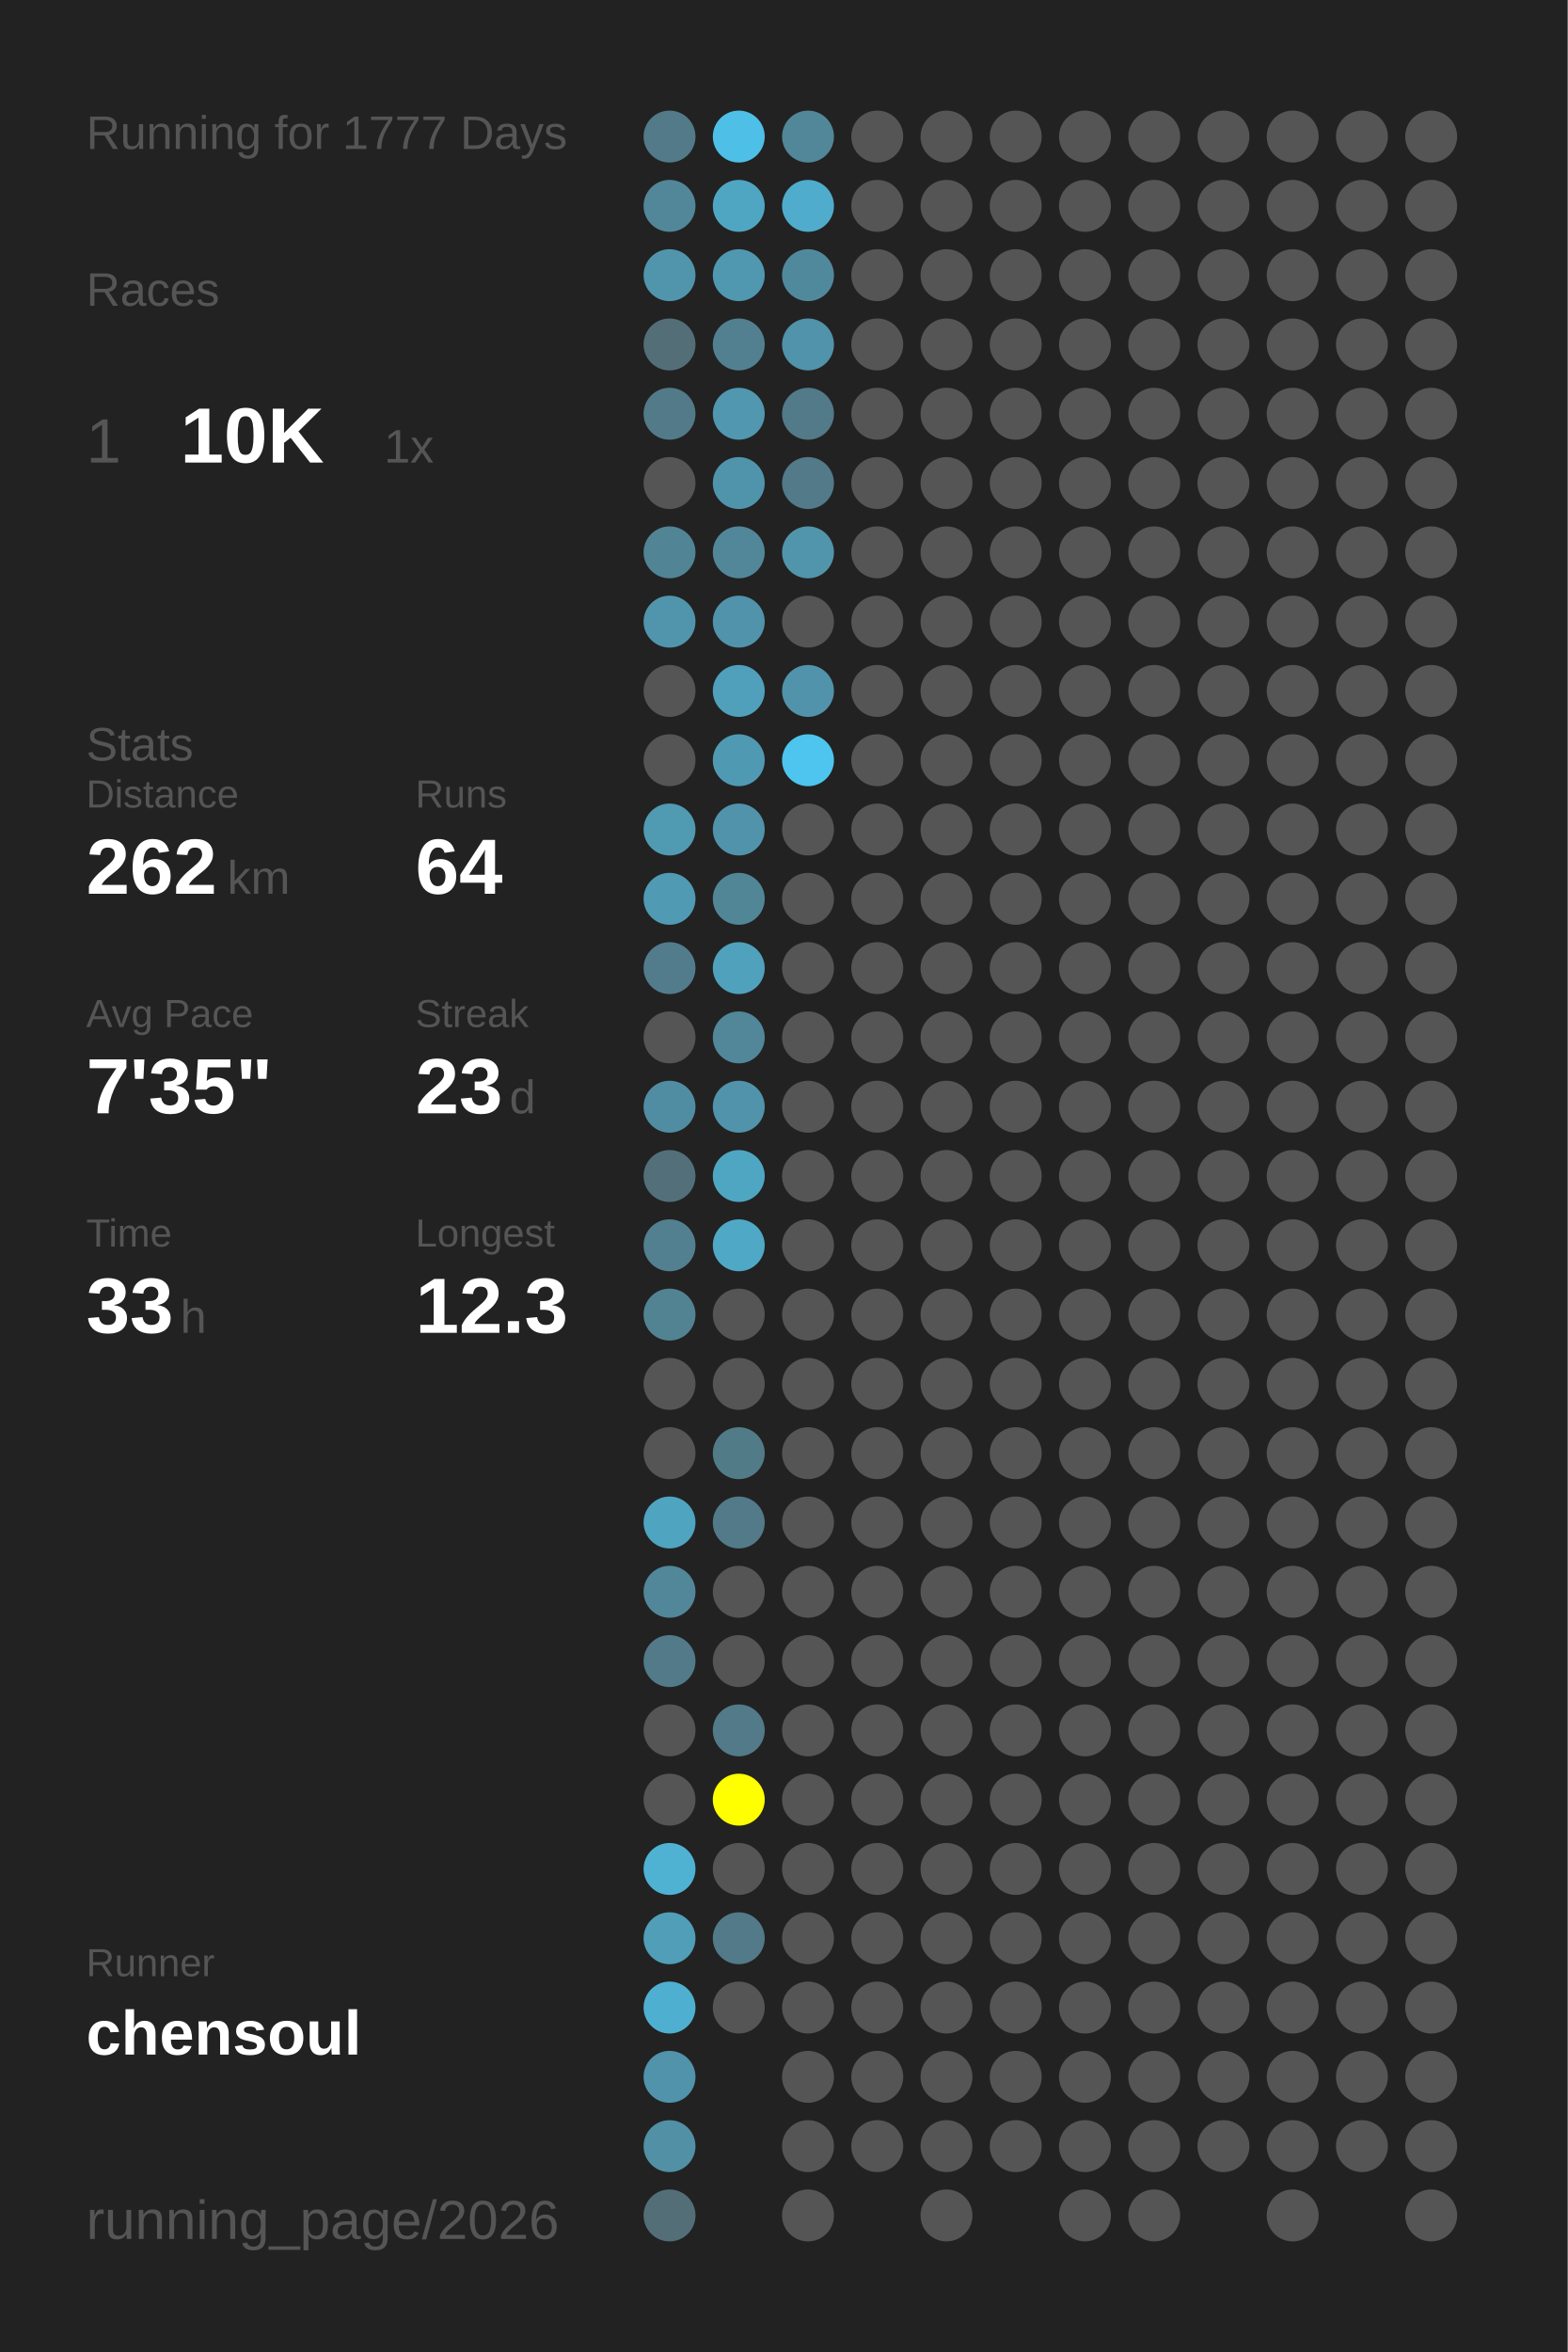
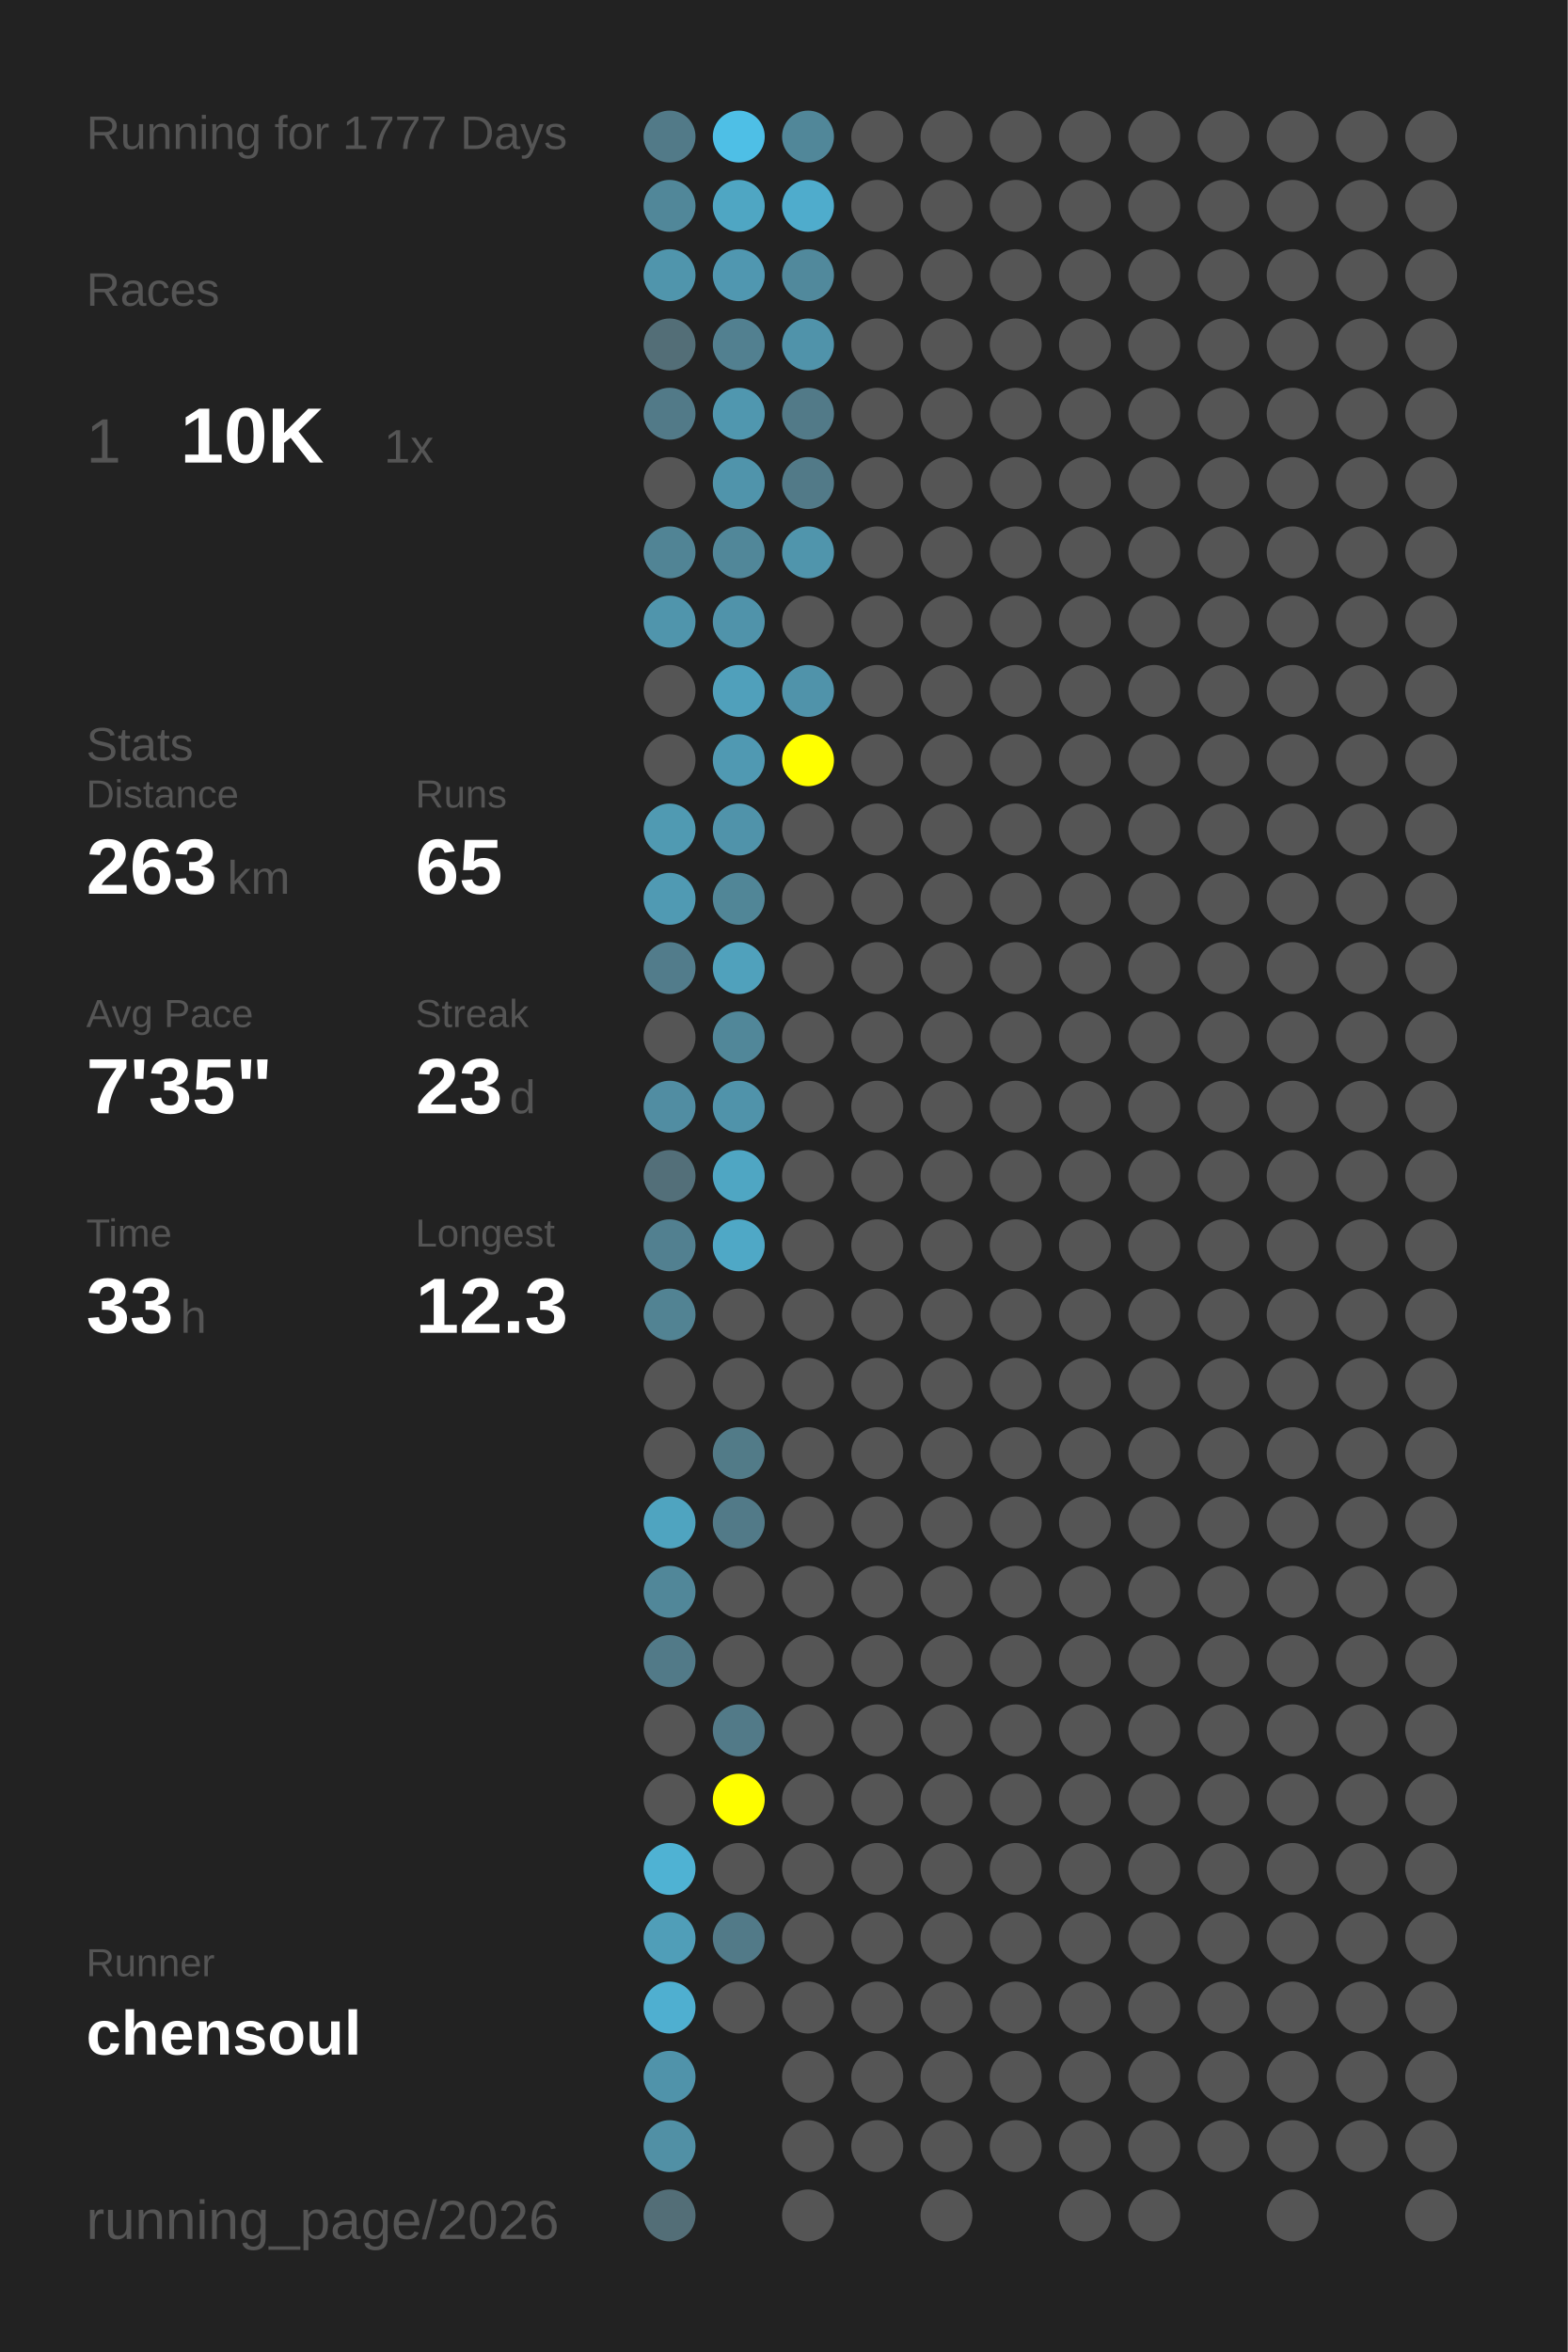
<svg xmlns="http://www.w3.org/2000/svg" baseProfile="full" height="300mm" version="1.1" viewBox="0,0,200,300" width="200mm">
  <defs />
  <rect fill="#222222" height="300" width="200" x="0" y="0" />
  <text fill="#555555" style="font-size:6px; font-family:Arial;" x="11" y="19">Running for 1777 Days</text>
  <text fill="#555555" style="font-size:6px; font-family:Arial;" x="11" y="39">Races</text>
  <text fill="#555555" style="font-size:8px; font-family:Arial;" x="11" y="59">1</text>
  <text fill="#FFFFFF" style="font-size:10px; font-family:Arial; font-weight:bold;" x="23" y="59">10K</text>
  <text fill="#555555" style="font-size:6px; font-family:Arial;" x="49" y="59">1x</text>
  <text fill="#555555" style="font-size:6px; font-family:Arial;" x="11" y="97">Stats</text>
  <text fill="#555555" style="font-size:5px; font-family:Arial;" x="11" y="103">Distance</text>
-   <text fill="#FFFFFF" style="font-size:10px; font-family:Arial; font-weight:bold;" x="11" y="114">262</text>
+   <text fill="#FFFFFF" style="font-size:10px; font-family:Arial; font-weight:bold;" x="11" y="114">263</text>
  <text fill="#555555" style="font-size:6px; font-family:Arial;" x="29" y="114">km</text>
  <text fill="#555555" style="font-size:5px; font-family:Arial;" x="53" y="103">Runs</text>
-   <text fill="#FFFFFF" style="font-size:10px; font-family:Arial; font-weight:bold;" x="53" y="114">64</text>
+   <text fill="#FFFFFF" style="font-size:10px; font-family:Arial; font-weight:bold;" x="53" y="114">65</text>
  <text fill="#555555" style="font-size:5px; font-family:Arial;" x="11" y="131">Avg Pace</text>
  <text fill="#FFFFFF" style="font-size:10px; font-family:Arial; font-weight:bold;" x="11" y="142">7'35"</text>
  <text fill="#555555" style="font-size:5px; font-family:Arial;" x="53" y="131">Streak</text>
  <text fill="#FFFFFF" style="font-size:10px; font-family:Arial; font-weight:bold;" x="53" y="142">23</text>
  <text fill="#555555" style="font-size:6px; font-family:Arial;" x="65" y="142">d</text>
  <text fill="#555555" style="font-size:5px; font-family:Arial;" x="11" y="159">Time</text>
  <text fill="#FFFFFF" style="font-size:10px; font-family:Arial; font-weight:bold;" x="11" y="170">33</text>
  <text fill="#555555" style="font-size:6px; font-family:Arial;" x="23" y="170">h</text>
  <text fill="#555555" style="font-size:5px; font-family:Arial;" x="53" y="159">Longest</text>
  <text fill="#FFFFFF" style="font-size:10px; font-family:Arial; font-weight:bold;" x="53" y="170">12.3</text>
  <text fill="#555555" style="font-size:5px; font-family:Arial;" x="11" y="252.065">Runner</text>
  <text fill="#FFFFFF" style="font-size:8px; font-family:Arial; font-weight:bold;" x="11" y="262.065">chensoul</text>
  <text fill="#555555" style="font-size:7px; font-family:Arial;" x="11" y="285.581">running_page/2026</text>
  <circle cx="85.417" cy="17.419" fill="#527a88" r="3.312" />
  <circle cx="85.417" cy="26.258" fill="#518799" r="3.312" />
  <circle cx="85.417" cy="35.097" fill="#5095ac" r="3.312" />
  <circle cx="85.417" cy="43.935" fill="#536e77" r="3.312" />
  <circle cx="85.417" cy="52.774" fill="#527a88" r="3.312" />
  <circle cx="85.417" cy="61.613" fill="#555555" r="3.312" />
  <circle cx="85.417" cy="70.452" fill="#518495" r="3.312" />
  <circle cx="85.417" cy="79.29" fill="#5095ac" r="3.312" />
  <circle cx="85.417" cy="88.129" fill="#555555" r="3.312" />
  <circle cx="85.417" cy="96.968" fill="#555555" r="3.312" />
  <circle cx="85.417" cy="105.806" fill="#509ab2" r="3.312" />
  <circle cx="85.417" cy="114.645" fill="#509ab3" r="3.312" />
  <circle cx="85.417" cy="123.484" fill="#527c8b" r="3.312" />
  <circle cx="85.417" cy="132.323" fill="#555555" r="3.312" />
  <circle cx="85.417" cy="141.161" fill="#518da2" r="3.312" />
  <circle cx="85.417" cy="150" fill="#536f79" r="3.312" />
  <circle cx="85.417" cy="158.839" fill="#528090" r="3.312" />
  <circle cx="85.417" cy="167.677" fill="#528393" r="3.312" />
  <circle cx="85.417" cy="176.516" fill="#555555" r="3.312" />
  <circle cx="85.417" cy="185.355" fill="#555555" r="3.312" />
  <circle cx="85.417" cy="194.194" fill="#4fa4c0" r="3.312" />
  <circle cx="85.417" cy="203.032" fill="#518799" r="3.312" />
  <circle cx="85.417" cy="211.871" fill="#527a88" r="3.312" />
  <circle cx="85.417" cy="220.71" fill="#555555" r="3.312" />
  <circle cx="85.417" cy="229.548" fill="#555555" r="3.312" />
  <circle cx="85.417" cy="238.387" fill="#4fb2d3" r="3.312" />
  <circle cx="85.417" cy="247.226" fill="#509eb8" r="3.312" />
  <circle cx="85.417" cy="256.065" fill="#4fafd0" r="3.312" />
  <circle cx="85.417" cy="264.903" fill="#5093aa" r="3.312" />
  <circle cx="85.417" cy="273.742" fill="#5190a5" r="3.312" />
  <circle cx="85.417" cy="282.581" fill="#536e77" r="3.312" />
  <circle cx="94.25" cy="17.419" fill="#4ebfe6" r="3.312" />
  <circle cx="94.25" cy="26.258" fill="#4fa6c3" r="3.312" />
  <circle cx="94.25" cy="35.097" fill="#5097b0" r="3.312" />
  <circle cx="94.25" cy="43.935" fill="#528090" r="3.312" />
  <circle cx="94.25" cy="52.774" fill="#5097af" r="3.312" />
  <circle cx="94.25" cy="61.613" fill="#5094ab" r="3.312" />
  <circle cx="94.25" cy="70.452" fill="#518799" r="3.312" />
  <circle cx="94.25" cy="79.29" fill="#5093aa" r="3.312" />
  <circle cx="94.25" cy="88.129" fill="#50a0bb" r="3.312" />
  <circle cx="94.25" cy="96.968" fill="#5099b2" r="3.312" />
  <circle cx="94.25" cy="105.806" fill="#5093aa" r="3.312" />
  <circle cx="94.25" cy="114.645" fill="#518697" r="3.312" />
  <circle cx="94.25" cy="123.484" fill="#50a1bc" r="3.312" />
  <circle cx="94.25" cy="132.323" fill="#518799" r="3.312" />
  <circle cx="94.25" cy="141.161" fill="#5093aa" r="3.312" />
  <circle cx="94.25" cy="150" fill="#4fa6c3" r="3.312" />
  <circle cx="94.25" cy="158.839" fill="#4fa8c6" r="3.312" />
  <circle cx="94.25" cy="167.677" fill="#555555" r="3.312" />
  <circle cx="94.25" cy="176.516" fill="#555555" r="3.312" />
  <circle cx="94.25" cy="185.355" fill="#527b88" r="3.312" />
  <circle cx="94.25" cy="194.194" fill="#527a88" r="3.312" />
  <circle cx="94.25" cy="203.032" fill="#555555" r="3.312" />
  <circle cx="94.25" cy="211.871" fill="#555555" r="3.312" />
  <circle cx="94.25" cy="220.71" fill="#527a88" r="3.312" />
  <circle cx="94.25" cy="229.548" fill="#FFFF00" r="3.312" />
  <circle cx="94.25" cy="238.387" fill="#555555" r="3.312" />
  <circle cx="94.25" cy="247.226" fill="#527a88" r="3.312" />
  <circle cx="94.25" cy="256.065" fill="#555555" r="3.312" />
  <circle cx="103.083" cy="17.419" fill="#518799" r="3.312" />
  <circle cx="103.083" cy="26.258" fill="#4faccc" r="3.312" />
  <circle cx="103.083" cy="35.097" fill="#51899c" r="3.312" />
  <circle cx="103.083" cy="43.935" fill="#5093aa" r="3.312" />
  <circle cx="103.083" cy="52.774" fill="#527a88" r="3.312" />
  <circle cx="103.083" cy="61.613" fill="#527a88" r="3.312" />
  <circle cx="103.083" cy="70.452" fill="#5095ac" r="3.312" />
  <circle cx="103.083" cy="79.29" fill="#555555" r="3.312" />
  <circle cx="103.083" cy="88.129" fill="#5093aa" r="3.312" />
-   <circle cx="103.083" cy="96.968" fill="#4dc5ee" r="3.312" />
+   <circle cx="103.083" cy="96.968" fill="#FFFF00" r="3.312" />
  <circle cx="103.083" cy="105.806" fill="#555555" r="3.312" />
  <circle cx="103.083" cy="114.645" fill="#555555" r="3.312" />
  <circle cx="103.083" cy="123.484" fill="#555555" r="3.312" />
  <circle cx="103.083" cy="132.323" fill="#555555" r="3.312" />
  <circle cx="103.083" cy="141.161" fill="#555555" r="3.312" />
  <circle cx="103.083" cy="150" fill="#555555" r="3.312" />
  <circle cx="103.083" cy="158.839" fill="#555555" r="3.312" />
  <circle cx="103.083" cy="167.677" fill="#555555" r="3.312" />
  <circle cx="103.083" cy="176.516" fill="#555555" r="3.312" />
  <circle cx="103.083" cy="185.355" fill="#555555" r="3.312" />
  <circle cx="103.083" cy="194.194" fill="#555555" r="3.312" />
  <circle cx="103.083" cy="203.032" fill="#555555" r="3.312" />
  <circle cx="103.083" cy="211.871" fill="#555555" r="3.312" />
  <circle cx="103.083" cy="220.71" fill="#555555" r="3.312" />
  <circle cx="103.083" cy="229.548" fill="#555555" r="3.312" />
  <circle cx="103.083" cy="238.387" fill="#555555" r="3.312" />
  <circle cx="103.083" cy="247.226" fill="#555555" r="3.312" />
  <circle cx="103.083" cy="256.065" fill="#555555" r="3.312" />
  <circle cx="103.083" cy="264.903" fill="#555555" r="3.312" />
  <circle cx="103.083" cy="273.742" fill="#555555" r="3.312" />
  <circle cx="103.083" cy="282.581" fill="#555555" r="3.312" />
  <circle cx="111.917" cy="17.419" fill="#555555" r="3.312" />
  <circle cx="111.917" cy="26.258" fill="#555555" r="3.312" />
  <circle cx="111.917" cy="35.097" fill="#555555" r="3.312" />
  <circle cx="111.917" cy="43.935" fill="#555555" r="3.312" />
  <circle cx="111.917" cy="52.774" fill="#555555" r="3.312" />
  <circle cx="111.917" cy="61.613" fill="#555555" r="3.312" />
  <circle cx="111.917" cy="70.452" fill="#555555" r="3.312" />
  <circle cx="111.917" cy="79.29" fill="#555555" r="3.312" />
  <circle cx="111.917" cy="88.129" fill="#555555" r="3.312" />
  <circle cx="111.917" cy="96.968" fill="#555555" r="3.312" />
  <circle cx="111.917" cy="105.806" fill="#555555" r="3.312" />
  <circle cx="111.917" cy="114.645" fill="#555555" r="3.312" />
  <circle cx="111.917" cy="123.484" fill="#555555" r="3.312" />
  <circle cx="111.917" cy="132.323" fill="#555555" r="3.312" />
  <circle cx="111.917" cy="141.161" fill="#555555" r="3.312" />
  <circle cx="111.917" cy="150" fill="#555555" r="3.312" />
  <circle cx="111.917" cy="158.839" fill="#555555" r="3.312" />
  <circle cx="111.917" cy="167.677" fill="#555555" r="3.312" />
  <circle cx="111.917" cy="176.516" fill="#555555" r="3.312" />
  <circle cx="111.917" cy="185.355" fill="#555555" r="3.312" />
  <circle cx="111.917" cy="194.194" fill="#555555" r="3.312" />
  <circle cx="111.917" cy="203.032" fill="#555555" r="3.312" />
  <circle cx="111.917" cy="211.871" fill="#555555" r="3.312" />
  <circle cx="111.917" cy="220.71" fill="#555555" r="3.312" />
  <circle cx="111.917" cy="229.548" fill="#555555" r="3.312" />
  <circle cx="111.917" cy="238.387" fill="#555555" r="3.312" />
  <circle cx="111.917" cy="247.226" fill="#555555" r="3.312" />
  <circle cx="111.917" cy="256.065" fill="#555555" r="3.312" />
  <circle cx="111.917" cy="264.903" fill="#555555" r="3.312" />
  <circle cx="111.917" cy="273.742" fill="#555555" r="3.312" />
  <circle cx="120.75" cy="17.419" fill="#555555" r="3.312" />
  <circle cx="120.75" cy="26.258" fill="#555555" r="3.312" />
  <circle cx="120.75" cy="35.097" fill="#555555" r="3.312" />
  <circle cx="120.75" cy="43.935" fill="#555555" r="3.312" />
  <circle cx="120.75" cy="52.774" fill="#555555" r="3.312" />
  <circle cx="120.75" cy="61.613" fill="#555555" r="3.312" />
  <circle cx="120.75" cy="70.452" fill="#555555" r="3.312" />
  <circle cx="120.75" cy="79.29" fill="#555555" r="3.312" />
  <circle cx="120.75" cy="88.129" fill="#555555" r="3.312" />
  <circle cx="120.75" cy="96.968" fill="#555555" r="3.312" />
  <circle cx="120.75" cy="105.806" fill="#555555" r="3.312" />
  <circle cx="120.75" cy="114.645" fill="#555555" r="3.312" />
  <circle cx="120.75" cy="123.484" fill="#555555" r="3.312" />
  <circle cx="120.75" cy="132.323" fill="#555555" r="3.312" />
  <circle cx="120.75" cy="141.161" fill="#555555" r="3.312" />
  <circle cx="120.75" cy="150" fill="#555555" r="3.312" />
  <circle cx="120.75" cy="158.839" fill="#555555" r="3.312" />
  <circle cx="120.75" cy="167.677" fill="#555555" r="3.312" />
  <circle cx="120.75" cy="176.516" fill="#555555" r="3.312" />
  <circle cx="120.75" cy="185.355" fill="#555555" r="3.312" />
  <circle cx="120.75" cy="194.194" fill="#555555" r="3.312" />
  <circle cx="120.75" cy="203.032" fill="#555555" r="3.312" />
  <circle cx="120.75" cy="211.871" fill="#555555" r="3.312" />
  <circle cx="120.75" cy="220.71" fill="#555555" r="3.312" />
  <circle cx="120.75" cy="229.548" fill="#555555" r="3.312" />
  <circle cx="120.75" cy="238.387" fill="#555555" r="3.312" />
  <circle cx="120.75" cy="247.226" fill="#555555" r="3.312" />
  <circle cx="120.75" cy="256.065" fill="#555555" r="3.312" />
  <circle cx="120.75" cy="264.903" fill="#555555" r="3.312" />
  <circle cx="120.75" cy="273.742" fill="#555555" r="3.312" />
  <circle cx="120.75" cy="282.581" fill="#555555" r="3.312" />
  <circle cx="129.583" cy="17.419" fill="#555555" r="3.312" />
  <circle cx="129.583" cy="26.258" fill="#555555" r="3.312" />
  <circle cx="129.583" cy="35.097" fill="#555555" r="3.312" />
  <circle cx="129.583" cy="43.935" fill="#555555" r="3.312" />
  <circle cx="129.583" cy="52.774" fill="#555555" r="3.312" />
  <circle cx="129.583" cy="61.613" fill="#555555" r="3.312" />
  <circle cx="129.583" cy="70.452" fill="#555555" r="3.312" />
  <circle cx="129.583" cy="79.29" fill="#555555" r="3.312" />
  <circle cx="129.583" cy="88.129" fill="#555555" r="3.312" />
  <circle cx="129.583" cy="96.968" fill="#555555" r="3.312" />
  <circle cx="129.583" cy="105.806" fill="#555555" r="3.312" />
  <circle cx="129.583" cy="114.645" fill="#555555" r="3.312" />
  <circle cx="129.583" cy="123.484" fill="#555555" r="3.312" />
  <circle cx="129.583" cy="132.323" fill="#555555" r="3.312" />
  <circle cx="129.583" cy="141.161" fill="#555555" r="3.312" />
  <circle cx="129.583" cy="150" fill="#555555" r="3.312" />
  <circle cx="129.583" cy="158.839" fill="#555555" r="3.312" />
  <circle cx="129.583" cy="167.677" fill="#555555" r="3.312" />
  <circle cx="129.583" cy="176.516" fill="#555555" r="3.312" />
  <circle cx="129.583" cy="185.355" fill="#555555" r="3.312" />
  <circle cx="129.583" cy="194.194" fill="#555555" r="3.312" />
  <circle cx="129.583" cy="203.032" fill="#555555" r="3.312" />
  <circle cx="129.583" cy="211.871" fill="#555555" r="3.312" />
  <circle cx="129.583" cy="220.71" fill="#555555" r="3.312" />
  <circle cx="129.583" cy="229.548" fill="#555555" r="3.312" />
  <circle cx="129.583" cy="238.387" fill="#555555" r="3.312" />
  <circle cx="129.583" cy="247.226" fill="#555555" r="3.312" />
  <circle cx="129.583" cy="256.065" fill="#555555" r="3.312" />
  <circle cx="129.583" cy="264.903" fill="#555555" r="3.312" />
  <circle cx="129.583" cy="273.742" fill="#555555" r="3.312" />
  <circle cx="138.417" cy="17.419" fill="#555555" r="3.312" />
  <circle cx="138.417" cy="26.258" fill="#555555" r="3.312" />
  <circle cx="138.417" cy="35.097" fill="#555555" r="3.312" />
  <circle cx="138.417" cy="43.935" fill="#555555" r="3.312" />
  <circle cx="138.417" cy="52.774" fill="#555555" r="3.312" />
  <circle cx="138.417" cy="61.613" fill="#555555" r="3.312" />
  <circle cx="138.417" cy="70.452" fill="#555555" r="3.312" />
  <circle cx="138.417" cy="79.29" fill="#555555" r="3.312" />
  <circle cx="138.417" cy="88.129" fill="#555555" r="3.312" />
  <circle cx="138.417" cy="96.968" fill="#555555" r="3.312" />
  <circle cx="138.417" cy="105.806" fill="#555555" r="3.312" />
  <circle cx="138.417" cy="114.645" fill="#555555" r="3.312" />
  <circle cx="138.417" cy="123.484" fill="#555555" r="3.312" />
  <circle cx="138.417" cy="132.323" fill="#555555" r="3.312" />
  <circle cx="138.417" cy="141.161" fill="#555555" r="3.312" />
  <circle cx="138.417" cy="150" fill="#555555" r="3.312" />
  <circle cx="138.417" cy="158.839" fill="#555555" r="3.312" />
  <circle cx="138.417" cy="167.677" fill="#555555" r="3.312" />
  <circle cx="138.417" cy="176.516" fill="#555555" r="3.312" />
  <circle cx="138.417" cy="185.355" fill="#555555" r="3.312" />
  <circle cx="138.417" cy="194.194" fill="#555555" r="3.312" />
  <circle cx="138.417" cy="203.032" fill="#555555" r="3.312" />
  <circle cx="138.417" cy="211.871" fill="#555555" r="3.312" />
  <circle cx="138.417" cy="220.71" fill="#555555" r="3.312" />
  <circle cx="138.417" cy="229.548" fill="#555555" r="3.312" />
  <circle cx="138.417" cy="238.387" fill="#555555" r="3.312" />
  <circle cx="138.417" cy="247.226" fill="#555555" r="3.312" />
  <circle cx="138.417" cy="256.065" fill="#555555" r="3.312" />
  <circle cx="138.417" cy="264.903" fill="#555555" r="3.312" />
  <circle cx="138.417" cy="273.742" fill="#555555" r="3.312" />
  <circle cx="138.417" cy="282.581" fill="#555555" r="3.312" />
  <circle cx="147.25" cy="17.419" fill="#555555" r="3.312" />
  <circle cx="147.25" cy="26.258" fill="#555555" r="3.312" />
  <circle cx="147.25" cy="35.097" fill="#555555" r="3.312" />
  <circle cx="147.25" cy="43.935" fill="#555555" r="3.312" />
  <circle cx="147.25" cy="52.774" fill="#555555" r="3.312" />
  <circle cx="147.25" cy="61.613" fill="#555555" r="3.312" />
  <circle cx="147.25" cy="70.452" fill="#555555" r="3.312" />
  <circle cx="147.25" cy="79.29" fill="#555555" r="3.312" />
  <circle cx="147.25" cy="88.129" fill="#555555" r="3.312" />
  <circle cx="147.25" cy="96.968" fill="#555555" r="3.312" />
  <circle cx="147.25" cy="105.806" fill="#555555" r="3.312" />
  <circle cx="147.25" cy="114.645" fill="#555555" r="3.312" />
  <circle cx="147.25" cy="123.484" fill="#555555" r="3.312" />
  <circle cx="147.25" cy="132.323" fill="#555555" r="3.312" />
  <circle cx="147.25" cy="141.161" fill="#555555" r="3.312" />
  <circle cx="147.25" cy="150" fill="#555555" r="3.312" />
  <circle cx="147.25" cy="158.839" fill="#555555" r="3.312" />
  <circle cx="147.25" cy="167.677" fill="#555555" r="3.312" />
  <circle cx="147.25" cy="176.516" fill="#555555" r="3.312" />
  <circle cx="147.25" cy="185.355" fill="#555555" r="3.312" />
  <circle cx="147.25" cy="194.194" fill="#555555" r="3.312" />
  <circle cx="147.25" cy="203.032" fill="#555555" r="3.312" />
  <circle cx="147.25" cy="211.871" fill="#555555" r="3.312" />
  <circle cx="147.25" cy="220.71" fill="#555555" r="3.312" />
  <circle cx="147.25" cy="229.548" fill="#555555" r="3.312" />
  <circle cx="147.25" cy="238.387" fill="#555555" r="3.312" />
  <circle cx="147.25" cy="247.226" fill="#555555" r="3.312" />
  <circle cx="147.25" cy="256.065" fill="#555555" r="3.312" />
  <circle cx="147.25" cy="264.903" fill="#555555" r="3.312" />
  <circle cx="147.25" cy="273.742" fill="#555555" r="3.312" />
  <circle cx="147.25" cy="282.581" fill="#555555" r="3.312" />
  <circle cx="156.083" cy="17.419" fill="#555555" r="3.312" />
  <circle cx="156.083" cy="26.258" fill="#555555" r="3.312" />
  <circle cx="156.083" cy="35.097" fill="#555555" r="3.312" />
  <circle cx="156.083" cy="43.935" fill="#555555" r="3.312" />
  <circle cx="156.083" cy="52.774" fill="#555555" r="3.312" />
  <circle cx="156.083" cy="61.613" fill="#555555" r="3.312" />
  <circle cx="156.083" cy="70.452" fill="#555555" r="3.312" />
  <circle cx="156.083" cy="79.29" fill="#555555" r="3.312" />
  <circle cx="156.083" cy="88.129" fill="#555555" r="3.312" />
  <circle cx="156.083" cy="96.968" fill="#555555" r="3.312" />
  <circle cx="156.083" cy="105.806" fill="#555555" r="3.312" />
  <circle cx="156.083" cy="114.645" fill="#555555" r="3.312" />
  <circle cx="156.083" cy="123.484" fill="#555555" r="3.312" />
  <circle cx="156.083" cy="132.323" fill="#555555" r="3.312" />
  <circle cx="156.083" cy="141.161" fill="#555555" r="3.312" />
  <circle cx="156.083" cy="150" fill="#555555" r="3.312" />
  <circle cx="156.083" cy="158.839" fill="#555555" r="3.312" />
  <circle cx="156.083" cy="167.677" fill="#555555" r="3.312" />
  <circle cx="156.083" cy="176.516" fill="#555555" r="3.312" />
  <circle cx="156.083" cy="185.355" fill="#555555" r="3.312" />
  <circle cx="156.083" cy="194.194" fill="#555555" r="3.312" />
  <circle cx="156.083" cy="203.032" fill="#555555" r="3.312" />
  <circle cx="156.083" cy="211.871" fill="#555555" r="3.312" />
  <circle cx="156.083" cy="220.71" fill="#555555" r="3.312" />
  <circle cx="156.083" cy="229.548" fill="#555555" r="3.312" />
  <circle cx="156.083" cy="238.387" fill="#555555" r="3.312" />
  <circle cx="156.083" cy="247.226" fill="#555555" r="3.312" />
  <circle cx="156.083" cy="256.065" fill="#555555" r="3.312" />
  <circle cx="156.083" cy="264.903" fill="#555555" r="3.312" />
  <circle cx="156.083" cy="273.742" fill="#555555" r="3.312" />
  <circle cx="164.917" cy="17.419" fill="#555555" r="3.312" />
  <circle cx="164.917" cy="26.258" fill="#555555" r="3.312" />
  <circle cx="164.917" cy="35.097" fill="#555555" r="3.312" />
  <circle cx="164.917" cy="43.935" fill="#555555" r="3.312" />
  <circle cx="164.917" cy="52.774" fill="#555555" r="3.312" />
  <circle cx="164.917" cy="61.613" fill="#555555" r="3.312" />
  <circle cx="164.917" cy="70.452" fill="#555555" r="3.312" />
  <circle cx="164.917" cy="79.29" fill="#555555" r="3.312" />
  <circle cx="164.917" cy="88.129" fill="#555555" r="3.312" />
  <circle cx="164.917" cy="96.968" fill="#555555" r="3.312" />
  <circle cx="164.917" cy="105.806" fill="#555555" r="3.312" />
  <circle cx="164.917" cy="114.645" fill="#555555" r="3.312" />
  <circle cx="164.917" cy="123.484" fill="#555555" r="3.312" />
  <circle cx="164.917" cy="132.323" fill="#555555" r="3.312" />
  <circle cx="164.917" cy="141.161" fill="#555555" r="3.312" />
  <circle cx="164.917" cy="150" fill="#555555" r="3.312" />
  <circle cx="164.917" cy="158.839" fill="#555555" r="3.312" />
  <circle cx="164.917" cy="167.677" fill="#555555" r="3.312" />
  <circle cx="164.917" cy="176.516" fill="#555555" r="3.312" />
  <circle cx="164.917" cy="185.355" fill="#555555" r="3.312" />
  <circle cx="164.917" cy="194.194" fill="#555555" r="3.312" />
  <circle cx="164.917" cy="203.032" fill="#555555" r="3.312" />
  <circle cx="164.917" cy="211.871" fill="#555555" r="3.312" />
  <circle cx="164.917" cy="220.71" fill="#555555" r="3.312" />
  <circle cx="164.917" cy="229.548" fill="#555555" r="3.312" />
  <circle cx="164.917" cy="238.387" fill="#555555" r="3.312" />
  <circle cx="164.917" cy="247.226" fill="#555555" r="3.312" />
  <circle cx="164.917" cy="256.065" fill="#555555" r="3.312" />
  <circle cx="164.917" cy="264.903" fill="#555555" r="3.312" />
  <circle cx="164.917" cy="273.742" fill="#555555" r="3.312" />
  <circle cx="164.917" cy="282.581" fill="#555555" r="3.312" />
  <circle cx="173.75" cy="17.419" fill="#555555" r="3.312" />
  <circle cx="173.75" cy="26.258" fill="#555555" r="3.312" />
  <circle cx="173.75" cy="35.097" fill="#555555" r="3.312" />
  <circle cx="173.75" cy="43.935" fill="#555555" r="3.312" />
  <circle cx="173.75" cy="52.774" fill="#555555" r="3.312" />
  <circle cx="173.75" cy="61.613" fill="#555555" r="3.312" />
  <circle cx="173.75" cy="70.452" fill="#555555" r="3.312" />
  <circle cx="173.75" cy="79.29" fill="#555555" r="3.312" />
  <circle cx="173.75" cy="88.129" fill="#555555" r="3.312" />
  <circle cx="173.75" cy="96.968" fill="#555555" r="3.312" />
  <circle cx="173.75" cy="105.806" fill="#555555" r="3.312" />
  <circle cx="173.75" cy="114.645" fill="#555555" r="3.312" />
  <circle cx="173.75" cy="123.484" fill="#555555" r="3.312" />
  <circle cx="173.75" cy="132.323" fill="#555555" r="3.312" />
  <circle cx="173.75" cy="141.161" fill="#555555" r="3.312" />
  <circle cx="173.75" cy="150" fill="#555555" r="3.312" />
  <circle cx="173.75" cy="158.839" fill="#555555" r="3.312" />
  <circle cx="173.75" cy="167.677" fill="#555555" r="3.312" />
  <circle cx="173.75" cy="176.516" fill="#555555" r="3.312" />
  <circle cx="173.75" cy="185.355" fill="#555555" r="3.312" />
  <circle cx="173.75" cy="194.194" fill="#555555" r="3.312" />
  <circle cx="173.75" cy="203.032" fill="#555555" r="3.312" />
  <circle cx="173.75" cy="211.871" fill="#555555" r="3.312" />
  <circle cx="173.75" cy="220.71" fill="#555555" r="3.312" />
  <circle cx="173.75" cy="229.548" fill="#555555" r="3.312" />
  <circle cx="173.75" cy="238.387" fill="#555555" r="3.312" />
  <circle cx="173.75" cy="247.226" fill="#555555" r="3.312" />
  <circle cx="173.75" cy="256.065" fill="#555555" r="3.312" />
  <circle cx="173.75" cy="264.903" fill="#555555" r="3.312" />
  <circle cx="173.75" cy="273.742" fill="#555555" r="3.312" />
  <circle cx="182.583" cy="17.419" fill="#555555" r="3.312" />
  <circle cx="182.583" cy="26.258" fill="#555555" r="3.312" />
  <circle cx="182.583" cy="35.097" fill="#555555" r="3.312" />
  <circle cx="182.583" cy="43.935" fill="#555555" r="3.312" />
  <circle cx="182.583" cy="52.774" fill="#555555" r="3.312" />
  <circle cx="182.583" cy="61.613" fill="#555555" r="3.312" />
  <circle cx="182.583" cy="70.452" fill="#555555" r="3.312" />
  <circle cx="182.583" cy="79.29" fill="#555555" r="3.312" />
  <circle cx="182.583" cy="88.129" fill="#555555" r="3.312" />
  <circle cx="182.583" cy="96.968" fill="#555555" r="3.312" />
  <circle cx="182.583" cy="105.806" fill="#555555" r="3.312" />
  <circle cx="182.583" cy="114.645" fill="#555555" r="3.312" />
  <circle cx="182.583" cy="123.484" fill="#555555" r="3.312" />
  <circle cx="182.583" cy="132.323" fill="#555555" r="3.312" />
  <circle cx="182.583" cy="141.161" fill="#555555" r="3.312" />
  <circle cx="182.583" cy="150" fill="#555555" r="3.312" />
  <circle cx="182.583" cy="158.839" fill="#555555" r="3.312" />
  <circle cx="182.583" cy="167.677" fill="#555555" r="3.312" />
  <circle cx="182.583" cy="176.516" fill="#555555" r="3.312" />
  <circle cx="182.583" cy="185.355" fill="#555555" r="3.312" />
  <circle cx="182.583" cy="194.194" fill="#555555" r="3.312" />
  <circle cx="182.583" cy="203.032" fill="#555555" r="3.312" />
  <circle cx="182.583" cy="211.871" fill="#555555" r="3.312" />
  <circle cx="182.583" cy="220.71" fill="#555555" r="3.312" />
  <circle cx="182.583" cy="229.548" fill="#555555" r="3.312" />
  <circle cx="182.583" cy="238.387" fill="#555555" r="3.312" />
  <circle cx="182.583" cy="247.226" fill="#555555" r="3.312" />
  <circle cx="182.583" cy="256.065" fill="#555555" r="3.312" />
  <circle cx="182.583" cy="264.903" fill="#555555" r="3.312" />
  <circle cx="182.583" cy="273.742" fill="#555555" r="3.312" />
  <circle cx="182.583" cy="282.581" fill="#555555" r="3.312" />
</svg>
